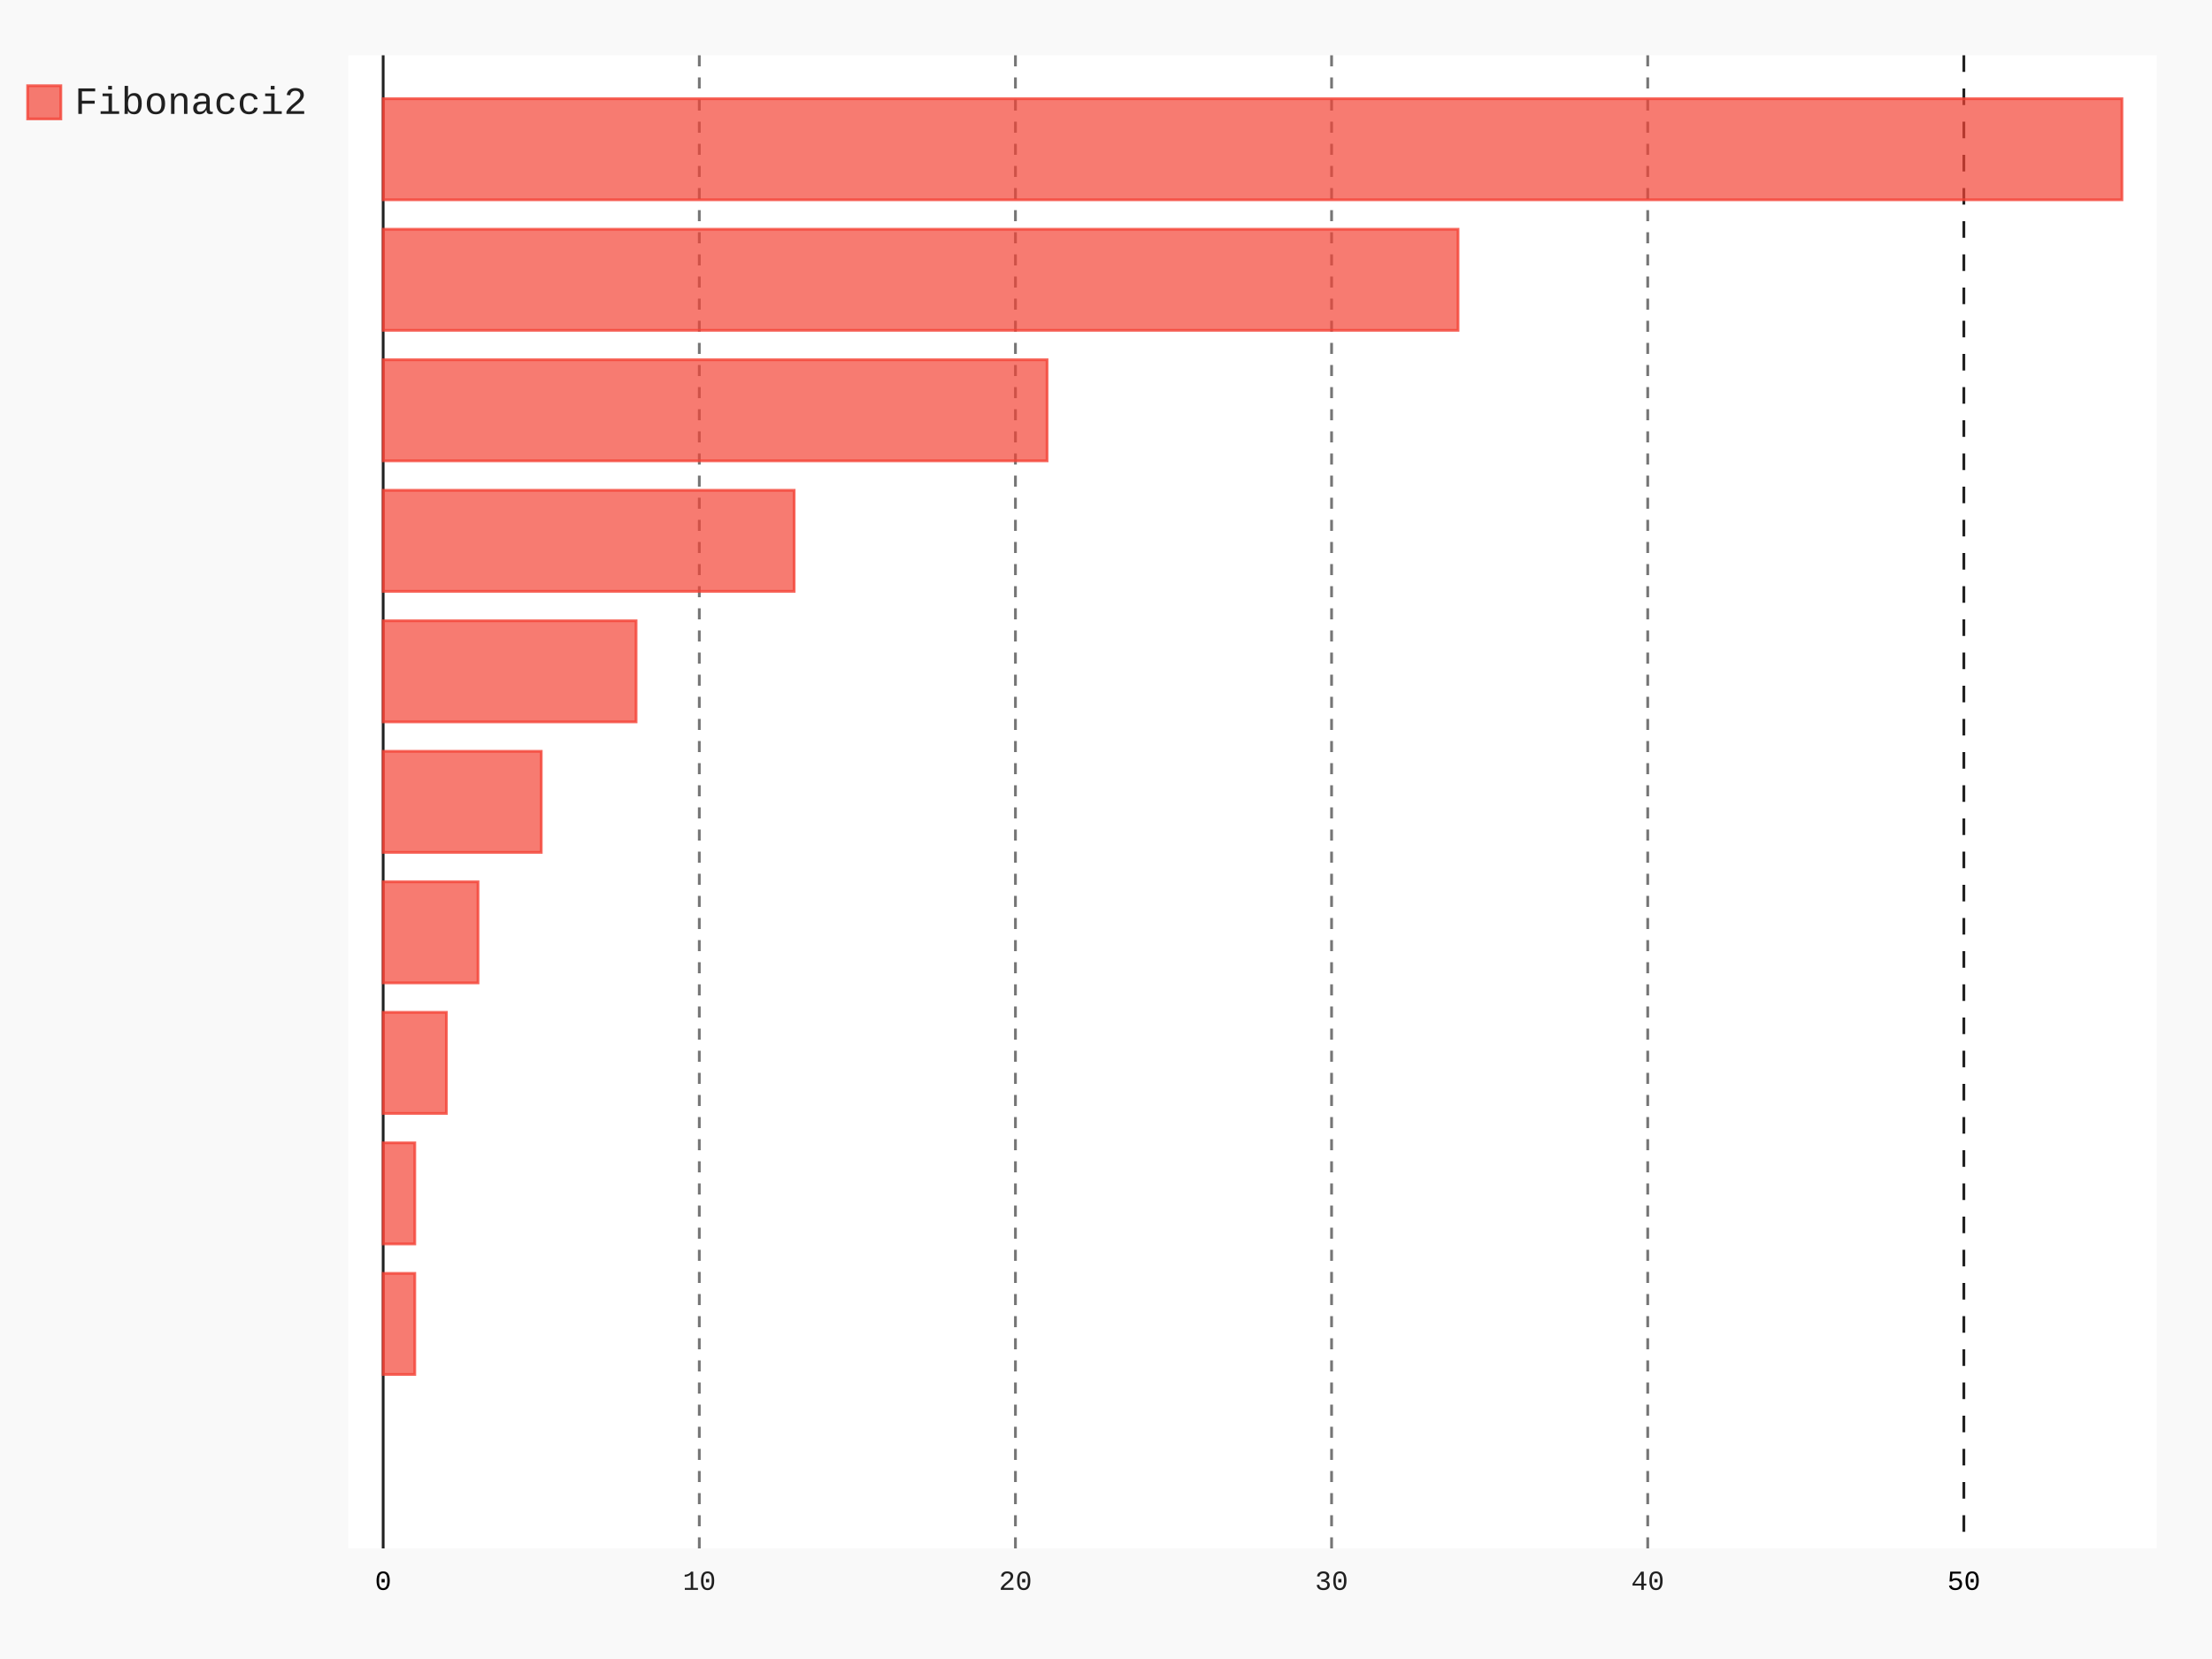
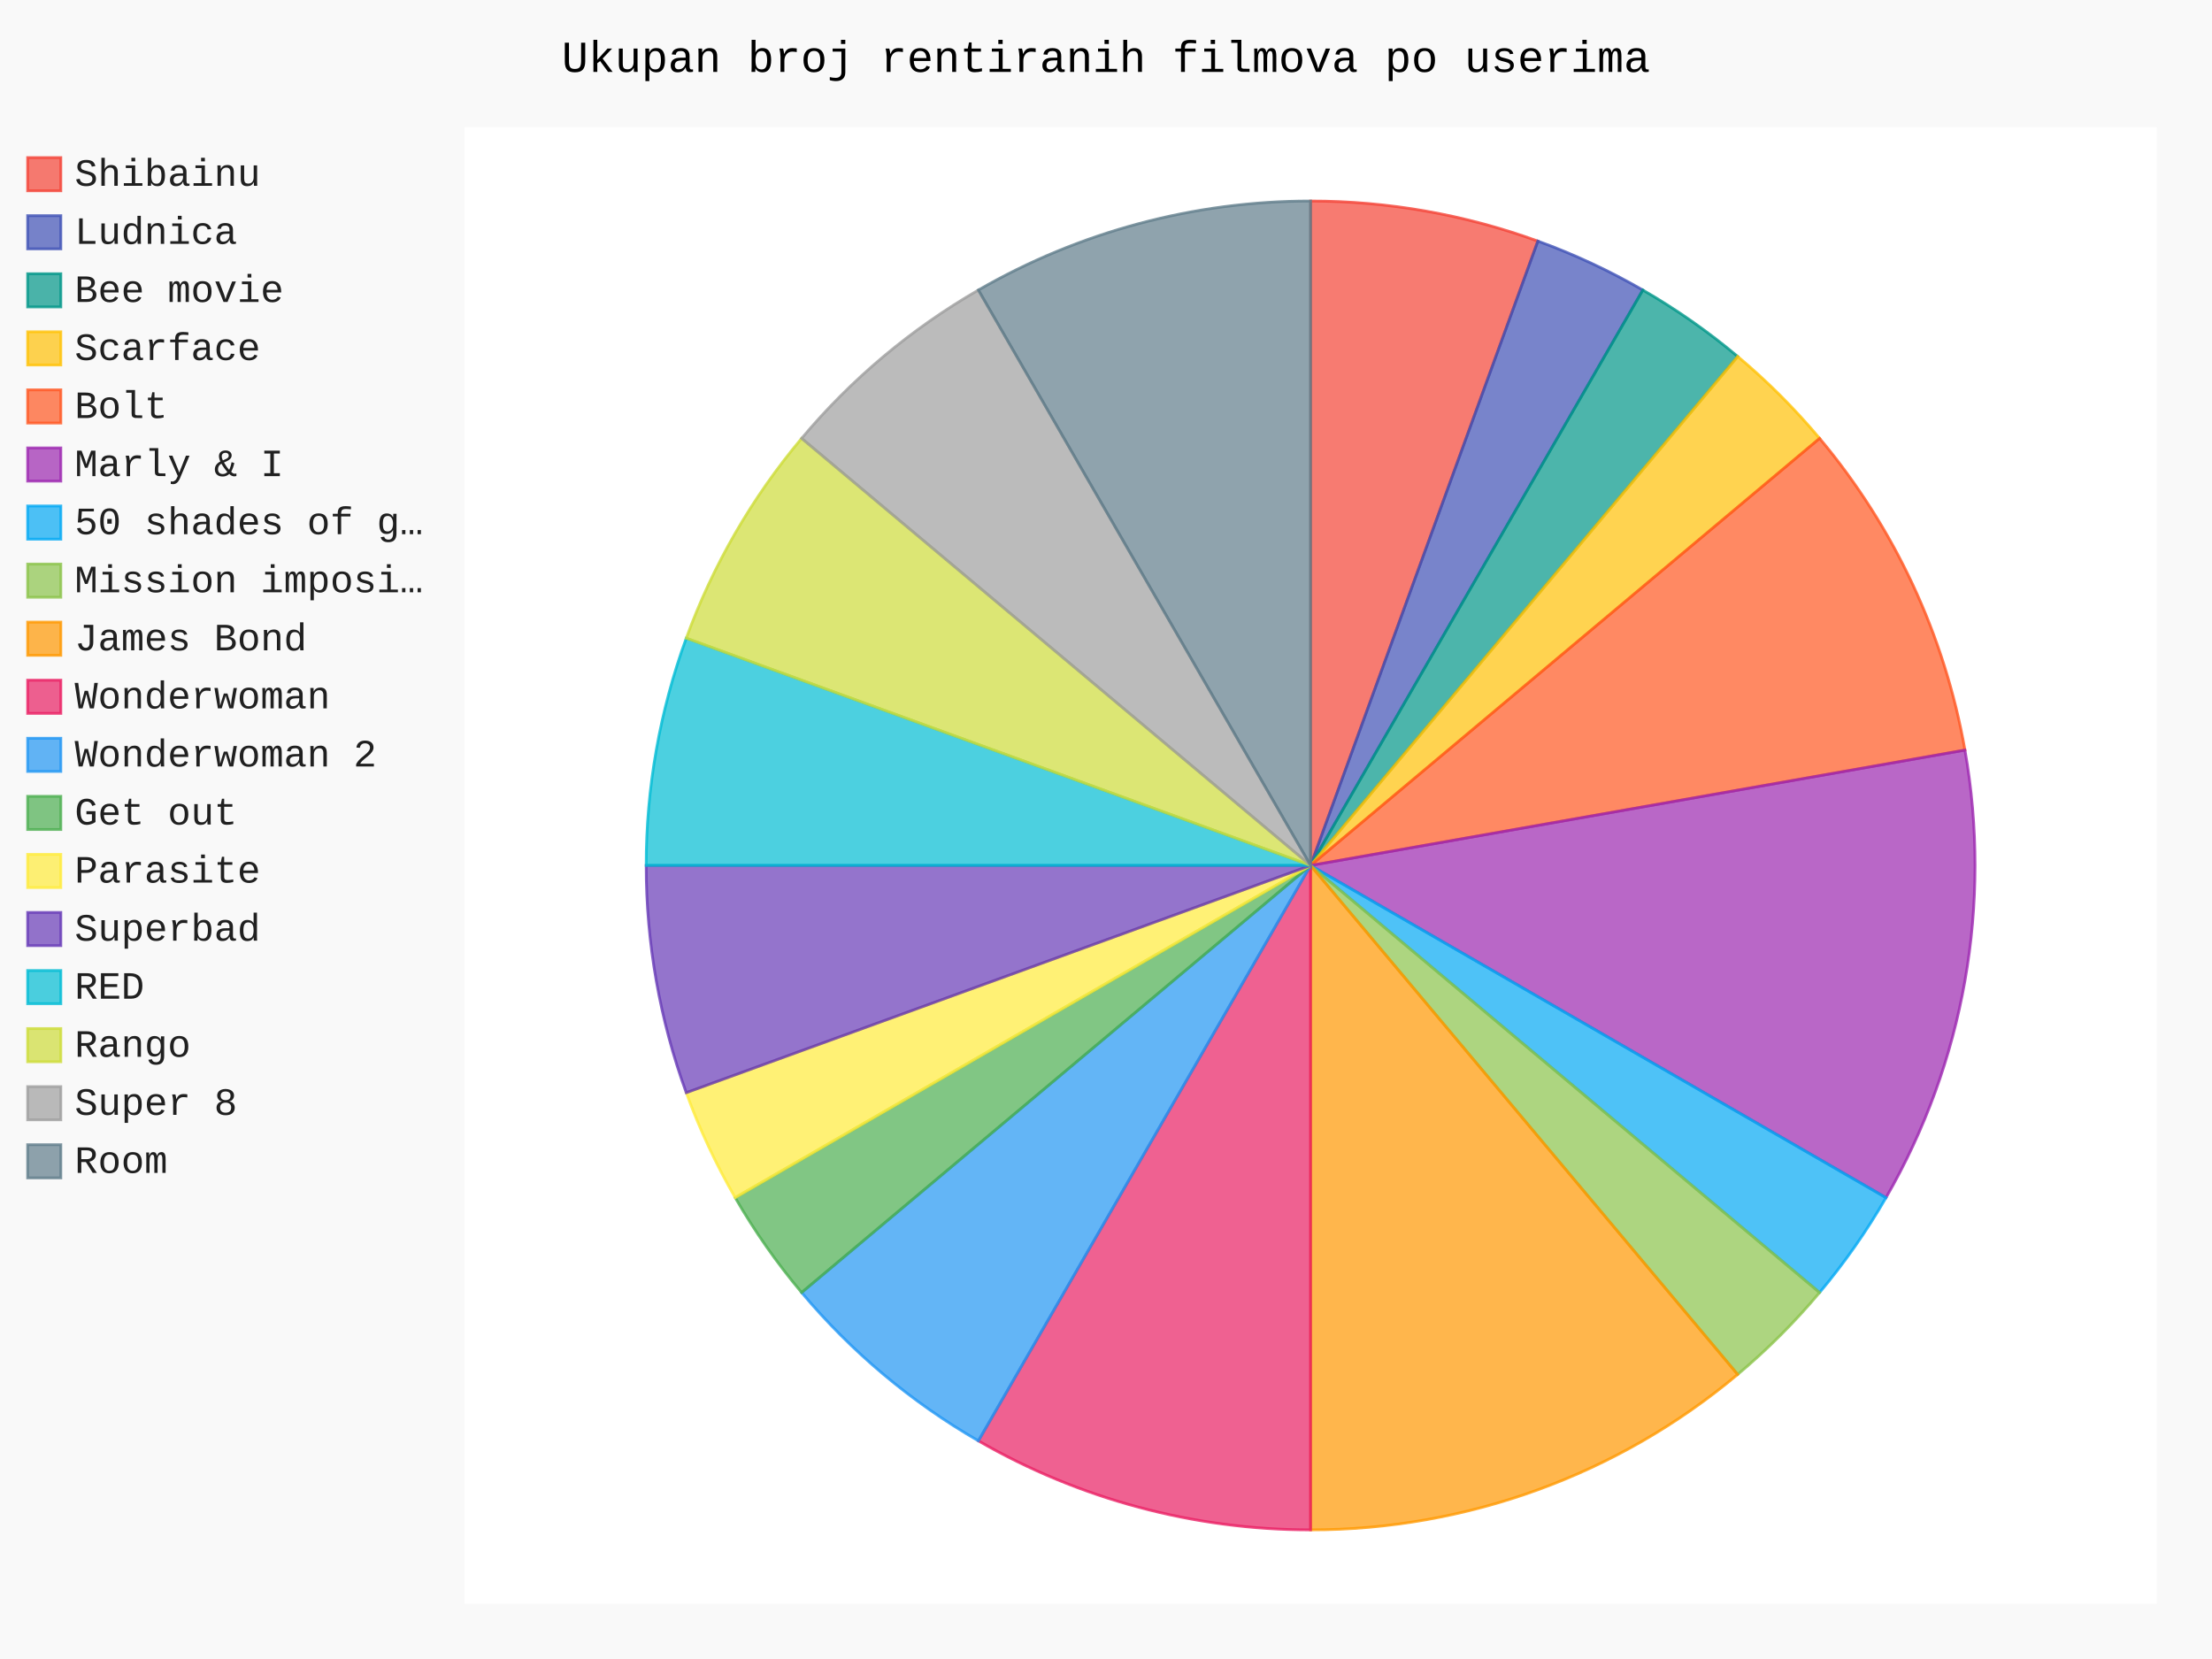
- <svg xmlns="http://www.w3.org/2000/svg" id="chart-4375d7ff-2219-4061-bca9-5dd1cda2c0f1" class="pygal-chart" viewBox="0 0 800 600">
+ <svg xmlns="http://www.w3.org/2000/svg" id="chart-7a1f951a-429a-4c10-9786-a5e0e9c4f6f9" class="pygal-chart" viewBox="0 0 800 600">
  <defs>
-     <style type="text/css">#chart-4375d7ff-2219-4061-bca9-5dd1cda2c0f1{-webkit-user-select:none;-webkit-font-smoothing:antialiased;font-family:Consolas,"Liberation Mono",Menlo,Courier,monospace}#chart-4375d7ff-2219-4061-bca9-5dd1cda2c0f1 .title{font-family:Consolas,"Liberation Mono",Menlo,Courier,monospace;font-size:16px}#chart-4375d7ff-2219-4061-bca9-5dd1cda2c0f1 .legends .legend text{font-family:Consolas,"Liberation Mono",Menlo,Courier,monospace;font-size:14px}#chart-4375d7ff-2219-4061-bca9-5dd1cda2c0f1 .axis text{font-family:Consolas,"Liberation Mono",Menlo,Courier,monospace;font-size:10px}#chart-4375d7ff-2219-4061-bca9-5dd1cda2c0f1 .axis text.major{font-family:Consolas,"Liberation Mono",Menlo,Courier,monospace;font-size:10px}#chart-4375d7ff-2219-4061-bca9-5dd1cda2c0f1 .text-overlay text.value{font-family:Consolas,"Liberation Mono",Menlo,Courier,monospace;font-size:16px}#chart-4375d7ff-2219-4061-bca9-5dd1cda2c0f1 .text-overlay text.label{font-family:Consolas,"Liberation Mono",Menlo,Courier,monospace;font-size:10px}#chart-4375d7ff-2219-4061-bca9-5dd1cda2c0f1 .tooltip{font-family:Consolas,"Liberation Mono",Menlo,Courier,monospace;font-size:14px}#chart-4375d7ff-2219-4061-bca9-5dd1cda2c0f1 text.no_data{font-family:Consolas,"Liberation Mono",Menlo,Courier,monospace;font-size:64px}
- #chart-4375d7ff-2219-4061-bca9-5dd1cda2c0f1{background-color:rgba(249,249,249,1)}#chart-4375d7ff-2219-4061-bca9-5dd1cda2c0f1 path,#chart-4375d7ff-2219-4061-bca9-5dd1cda2c0f1 line,#chart-4375d7ff-2219-4061-bca9-5dd1cda2c0f1 rect,#chart-4375d7ff-2219-4061-bca9-5dd1cda2c0f1 circle{-webkit-transition:150ms;-moz-transition:150ms;transition:150ms}#chart-4375d7ff-2219-4061-bca9-5dd1cda2c0f1 .graph &gt; .background{fill:rgba(249,249,249,1)}#chart-4375d7ff-2219-4061-bca9-5dd1cda2c0f1 .plot &gt; .background{fill:rgba(255,255,255,1)}#chart-4375d7ff-2219-4061-bca9-5dd1cda2c0f1 .graph{fill:rgba(0,0,0,.87)}#chart-4375d7ff-2219-4061-bca9-5dd1cda2c0f1 text.no_data{fill:rgba(0,0,0,1)}#chart-4375d7ff-2219-4061-bca9-5dd1cda2c0f1 .title{fill:rgba(0,0,0,1)}#chart-4375d7ff-2219-4061-bca9-5dd1cda2c0f1 .legends .legend text{fill:rgba(0,0,0,.87)}#chart-4375d7ff-2219-4061-bca9-5dd1cda2c0f1 .legends .legend:hover text{fill:rgba(0,0,0,1)}#chart-4375d7ff-2219-4061-bca9-5dd1cda2c0f1 .axis .line{stroke:rgba(0,0,0,1)}#chart-4375d7ff-2219-4061-bca9-5dd1cda2c0f1 .axis .guide.line{stroke:rgba(0,0,0,.54)}#chart-4375d7ff-2219-4061-bca9-5dd1cda2c0f1 .axis .major.line{stroke:rgba(0,0,0,.87)}#chart-4375d7ff-2219-4061-bca9-5dd1cda2c0f1 .axis text.major{fill:rgba(0,0,0,1)}#chart-4375d7ff-2219-4061-bca9-5dd1cda2c0f1 .axis.y .guides:hover .guide.line,#chart-4375d7ff-2219-4061-bca9-5dd1cda2c0f1 .line-graph .axis.x .guides:hover .guide.line,#chart-4375d7ff-2219-4061-bca9-5dd1cda2c0f1 .stackedline-graph .axis.x .guides:hover .guide.line,#chart-4375d7ff-2219-4061-bca9-5dd1cda2c0f1 .xy-graph .axis.x .guides:hover .guide.line{stroke:rgba(0,0,0,1)}#chart-4375d7ff-2219-4061-bca9-5dd1cda2c0f1 .axis .guides:hover text{fill:rgba(0,0,0,1)}#chart-4375d7ff-2219-4061-bca9-5dd1cda2c0f1 .reactive{fill-opacity:.7;stroke-opacity:.8}#chart-4375d7ff-2219-4061-bca9-5dd1cda2c0f1 .ci{stroke:rgba(0,0,0,.87)}#chart-4375d7ff-2219-4061-bca9-5dd1cda2c0f1 .reactive.active,#chart-4375d7ff-2219-4061-bca9-5dd1cda2c0f1 .active .reactive{fill-opacity:.8;stroke-opacity:.9;stroke-width:4}#chart-4375d7ff-2219-4061-bca9-5dd1cda2c0f1 .ci .reactive.active{stroke-width:1.5}#chart-4375d7ff-2219-4061-bca9-5dd1cda2c0f1 .series text{fill:rgba(0,0,0,1)}#chart-4375d7ff-2219-4061-bca9-5dd1cda2c0f1 .tooltip rect{fill:rgba(255,255,255,1);stroke:rgba(0,0,0,1);-webkit-transition:opacity 150ms;-moz-transition:opacity 150ms;transition:opacity 150ms}#chart-4375d7ff-2219-4061-bca9-5dd1cda2c0f1 .tooltip .label{fill:rgba(0,0,0,.87)}#chart-4375d7ff-2219-4061-bca9-5dd1cda2c0f1 .tooltip .label{fill:rgba(0,0,0,.87)}#chart-4375d7ff-2219-4061-bca9-5dd1cda2c0f1 .tooltip .legend{font-size:.8em;fill:rgba(0,0,0,.54)}#chart-4375d7ff-2219-4061-bca9-5dd1cda2c0f1 .tooltip .x_label{font-size:.6em;fill:rgba(0,0,0,1)}#chart-4375d7ff-2219-4061-bca9-5dd1cda2c0f1 .tooltip .xlink{font-size:.5em;text-decoration:underline}#chart-4375d7ff-2219-4061-bca9-5dd1cda2c0f1 .tooltip .value{font-size:1.5em}#chart-4375d7ff-2219-4061-bca9-5dd1cda2c0f1 .bound{font-size:.5em}#chart-4375d7ff-2219-4061-bca9-5dd1cda2c0f1 .max-value{font-size:.75em;fill:rgba(0,0,0,.54)}#chart-4375d7ff-2219-4061-bca9-5dd1cda2c0f1 .map-element{fill:rgba(255,255,255,1);stroke:rgba(0,0,0,.54) !important}#chart-4375d7ff-2219-4061-bca9-5dd1cda2c0f1 .map-element .reactive{fill-opacity:inherit;stroke-opacity:inherit}#chart-4375d7ff-2219-4061-bca9-5dd1cda2c0f1 .color-0,#chart-4375d7ff-2219-4061-bca9-5dd1cda2c0f1 .color-0 a:visited{stroke:#F44336;fill:#F44336}#chart-4375d7ff-2219-4061-bca9-5dd1cda2c0f1 .text-overlay .color-0 text{fill:black}
- #chart-4375d7ff-2219-4061-bca9-5dd1cda2c0f1 text.no_data{text-anchor:middle}#chart-4375d7ff-2219-4061-bca9-5dd1cda2c0f1 .guide.line{fill:none}#chart-4375d7ff-2219-4061-bca9-5dd1cda2c0f1 .centered{text-anchor:middle}#chart-4375d7ff-2219-4061-bca9-5dd1cda2c0f1 .title{text-anchor:middle}#chart-4375d7ff-2219-4061-bca9-5dd1cda2c0f1 .legends .legend text{fill-opacity:1}#chart-4375d7ff-2219-4061-bca9-5dd1cda2c0f1 .axis.x text{text-anchor:middle}#chart-4375d7ff-2219-4061-bca9-5dd1cda2c0f1 .axis.x:not(.web) text[transform]{text-anchor:start}#chart-4375d7ff-2219-4061-bca9-5dd1cda2c0f1 .axis.x:not(.web) text[transform].backwards{text-anchor:end}#chart-4375d7ff-2219-4061-bca9-5dd1cda2c0f1 .axis.y text{text-anchor:end}#chart-4375d7ff-2219-4061-bca9-5dd1cda2c0f1 .axis.y text[transform].backwards{text-anchor:start}#chart-4375d7ff-2219-4061-bca9-5dd1cda2c0f1 .axis.y2 text{text-anchor:start}#chart-4375d7ff-2219-4061-bca9-5dd1cda2c0f1 .axis.y2 text[transform].backwards{text-anchor:end}#chart-4375d7ff-2219-4061-bca9-5dd1cda2c0f1 .axis .guide.line{stroke-dasharray:4,4}#chart-4375d7ff-2219-4061-bca9-5dd1cda2c0f1 .axis .major.guide.line{stroke-dasharray:6,6}#chart-4375d7ff-2219-4061-bca9-5dd1cda2c0f1 .horizontal .axis.y .guide.line,#chart-4375d7ff-2219-4061-bca9-5dd1cda2c0f1 .horizontal .axis.y2 .guide.line,#chart-4375d7ff-2219-4061-bca9-5dd1cda2c0f1 .vertical .axis.x .guide.line{opacity:0}#chart-4375d7ff-2219-4061-bca9-5dd1cda2c0f1 .horizontal .axis.always_show .guide.line,#chart-4375d7ff-2219-4061-bca9-5dd1cda2c0f1 .vertical .axis.always_show .guide.line{opacity:1 !important}#chart-4375d7ff-2219-4061-bca9-5dd1cda2c0f1 .axis.y .guides:hover .guide.line,#chart-4375d7ff-2219-4061-bca9-5dd1cda2c0f1 .axis.y2 .guides:hover .guide.line,#chart-4375d7ff-2219-4061-bca9-5dd1cda2c0f1 .axis.x .guides:hover .guide.line{opacity:1}#chart-4375d7ff-2219-4061-bca9-5dd1cda2c0f1 .axis .guides:hover text{opacity:1}#chart-4375d7ff-2219-4061-bca9-5dd1cda2c0f1 .nofill{fill:none}#chart-4375d7ff-2219-4061-bca9-5dd1cda2c0f1 .subtle-fill{fill-opacity:.2}#chart-4375d7ff-2219-4061-bca9-5dd1cda2c0f1 .dot{stroke-width:1px;fill-opacity:1}#chart-4375d7ff-2219-4061-bca9-5dd1cda2c0f1 .dot.active{stroke-width:5px}#chart-4375d7ff-2219-4061-bca9-5dd1cda2c0f1 .dot.negative{fill:transparent}#chart-4375d7ff-2219-4061-bca9-5dd1cda2c0f1 text,#chart-4375d7ff-2219-4061-bca9-5dd1cda2c0f1 tspan{stroke:none !important}#chart-4375d7ff-2219-4061-bca9-5dd1cda2c0f1 .series text.active{opacity:1}#chart-4375d7ff-2219-4061-bca9-5dd1cda2c0f1 .tooltip rect{fill-opacity:.95;stroke-width:.5}#chart-4375d7ff-2219-4061-bca9-5dd1cda2c0f1 .tooltip text{fill-opacity:1}#chart-4375d7ff-2219-4061-bca9-5dd1cda2c0f1 .showable{visibility:hidden}#chart-4375d7ff-2219-4061-bca9-5dd1cda2c0f1 .showable.shown{visibility:visible}#chart-4375d7ff-2219-4061-bca9-5dd1cda2c0f1 .gauge-background{fill:rgba(229,229,229,1);stroke:none}#chart-4375d7ff-2219-4061-bca9-5dd1cda2c0f1 .bg-lines{stroke:rgba(249,249,249,1);stroke-width:2px}</style>
+     <style type="text/css">#chart-7a1f951a-429a-4c10-9786-a5e0e9c4f6f9{-webkit-user-select:none;-webkit-font-smoothing:antialiased;font-family:Consolas,"Liberation Mono",Menlo,Courier,monospace}#chart-7a1f951a-429a-4c10-9786-a5e0e9c4f6f9 .title{font-family:Consolas,"Liberation Mono",Menlo,Courier,monospace;font-size:16px}#chart-7a1f951a-429a-4c10-9786-a5e0e9c4f6f9 .legends .legend text{font-family:Consolas,"Liberation Mono",Menlo,Courier,monospace;font-size:14px}#chart-7a1f951a-429a-4c10-9786-a5e0e9c4f6f9 .axis text{font-family:Consolas,"Liberation Mono",Menlo,Courier,monospace;font-size:10px}#chart-7a1f951a-429a-4c10-9786-a5e0e9c4f6f9 .axis text.major{font-family:Consolas,"Liberation Mono",Menlo,Courier,monospace;font-size:10px}#chart-7a1f951a-429a-4c10-9786-a5e0e9c4f6f9 .text-overlay text.value{font-family:Consolas,"Liberation Mono",Menlo,Courier,monospace;font-size:16px}#chart-7a1f951a-429a-4c10-9786-a5e0e9c4f6f9 .text-overlay text.label{font-family:Consolas,"Liberation Mono",Menlo,Courier,monospace;font-size:10px}#chart-7a1f951a-429a-4c10-9786-a5e0e9c4f6f9 .tooltip{font-family:Consolas,"Liberation Mono",Menlo,Courier,monospace;font-size:14px}#chart-7a1f951a-429a-4c10-9786-a5e0e9c4f6f9 text.no_data{font-family:Consolas,"Liberation Mono",Menlo,Courier,monospace;font-size:64px}
+ #chart-7a1f951a-429a-4c10-9786-a5e0e9c4f6f9{background-color:rgba(249,249,249,1)}#chart-7a1f951a-429a-4c10-9786-a5e0e9c4f6f9 path,#chart-7a1f951a-429a-4c10-9786-a5e0e9c4f6f9 line,#chart-7a1f951a-429a-4c10-9786-a5e0e9c4f6f9 rect,#chart-7a1f951a-429a-4c10-9786-a5e0e9c4f6f9 circle{-webkit-transition:150ms;-moz-transition:150ms;transition:150ms}#chart-7a1f951a-429a-4c10-9786-a5e0e9c4f6f9 .graph &gt; .background{fill:rgba(249,249,249,1)}#chart-7a1f951a-429a-4c10-9786-a5e0e9c4f6f9 .plot &gt; .background{fill:rgba(255,255,255,1)}#chart-7a1f951a-429a-4c10-9786-a5e0e9c4f6f9 .graph{fill:rgba(0,0,0,.87)}#chart-7a1f951a-429a-4c10-9786-a5e0e9c4f6f9 text.no_data{fill:rgba(0,0,0,1)}#chart-7a1f951a-429a-4c10-9786-a5e0e9c4f6f9 .title{fill:rgba(0,0,0,1)}#chart-7a1f951a-429a-4c10-9786-a5e0e9c4f6f9 .legends .legend text{fill:rgba(0,0,0,.87)}#chart-7a1f951a-429a-4c10-9786-a5e0e9c4f6f9 .legends .legend:hover text{fill:rgba(0,0,0,1)}#chart-7a1f951a-429a-4c10-9786-a5e0e9c4f6f9 .axis .line{stroke:rgba(0,0,0,1)}#chart-7a1f951a-429a-4c10-9786-a5e0e9c4f6f9 .axis .guide.line{stroke:rgba(0,0,0,.54)}#chart-7a1f951a-429a-4c10-9786-a5e0e9c4f6f9 .axis .major.line{stroke:rgba(0,0,0,.87)}#chart-7a1f951a-429a-4c10-9786-a5e0e9c4f6f9 .axis text.major{fill:rgba(0,0,0,1)}#chart-7a1f951a-429a-4c10-9786-a5e0e9c4f6f9 .axis.y .guides:hover .guide.line,#chart-7a1f951a-429a-4c10-9786-a5e0e9c4f6f9 .line-graph .axis.x .guides:hover .guide.line,#chart-7a1f951a-429a-4c10-9786-a5e0e9c4f6f9 .stackedline-graph .axis.x .guides:hover .guide.line,#chart-7a1f951a-429a-4c10-9786-a5e0e9c4f6f9 .xy-graph .axis.x .guides:hover .guide.line{stroke:rgba(0,0,0,1)}#chart-7a1f951a-429a-4c10-9786-a5e0e9c4f6f9 .axis .guides:hover text{fill:rgba(0,0,0,1)}#chart-7a1f951a-429a-4c10-9786-a5e0e9c4f6f9 .reactive{fill-opacity:.7;stroke-opacity:.8}#chart-7a1f951a-429a-4c10-9786-a5e0e9c4f6f9 .ci{stroke:rgba(0,0,0,.87)}#chart-7a1f951a-429a-4c10-9786-a5e0e9c4f6f9 .reactive.active,#chart-7a1f951a-429a-4c10-9786-a5e0e9c4f6f9 .active .reactive{fill-opacity:.8;stroke-opacity:.9;stroke-width:4}#chart-7a1f951a-429a-4c10-9786-a5e0e9c4f6f9 .ci .reactive.active{stroke-width:1.5}#chart-7a1f951a-429a-4c10-9786-a5e0e9c4f6f9 .series text{fill:rgba(0,0,0,1)}#chart-7a1f951a-429a-4c10-9786-a5e0e9c4f6f9 .tooltip rect{fill:rgba(255,255,255,1);stroke:rgba(0,0,0,1);-webkit-transition:opacity 150ms;-moz-transition:opacity 150ms;transition:opacity 150ms}#chart-7a1f951a-429a-4c10-9786-a5e0e9c4f6f9 .tooltip .label{fill:rgba(0,0,0,.87)}#chart-7a1f951a-429a-4c10-9786-a5e0e9c4f6f9 .tooltip .label{fill:rgba(0,0,0,.87)}#chart-7a1f951a-429a-4c10-9786-a5e0e9c4f6f9 .tooltip .legend{font-size:.8em;fill:rgba(0,0,0,.54)}#chart-7a1f951a-429a-4c10-9786-a5e0e9c4f6f9 .tooltip .x_label{font-size:.6em;fill:rgba(0,0,0,1)}#chart-7a1f951a-429a-4c10-9786-a5e0e9c4f6f9 .tooltip .xlink{font-size:.5em;text-decoration:underline}#chart-7a1f951a-429a-4c10-9786-a5e0e9c4f6f9 .tooltip .value{font-size:1.5em}#chart-7a1f951a-429a-4c10-9786-a5e0e9c4f6f9 .bound{font-size:.5em}#chart-7a1f951a-429a-4c10-9786-a5e0e9c4f6f9 .max-value{font-size:.75em;fill:rgba(0,0,0,.54)}#chart-7a1f951a-429a-4c10-9786-a5e0e9c4f6f9 .map-element{fill:rgba(255,255,255,1);stroke:rgba(0,0,0,.54) !important}#chart-7a1f951a-429a-4c10-9786-a5e0e9c4f6f9 .map-element .reactive{fill-opacity:inherit;stroke-opacity:inherit}#chart-7a1f951a-429a-4c10-9786-a5e0e9c4f6f9 .color-0,#chart-7a1f951a-429a-4c10-9786-a5e0e9c4f6f9 .color-0 a:visited{stroke:#F44336;fill:#F44336}#chart-7a1f951a-429a-4c10-9786-a5e0e9c4f6f9 .color-1,#chart-7a1f951a-429a-4c10-9786-a5e0e9c4f6f9 .color-1 a:visited{stroke:#3F51B5;fill:#3F51B5}#chart-7a1f951a-429a-4c10-9786-a5e0e9c4f6f9 .color-2,#chart-7a1f951a-429a-4c10-9786-a5e0e9c4f6f9 .color-2 a:visited{stroke:#009688;fill:#009688}#chart-7a1f951a-429a-4c10-9786-a5e0e9c4f6f9 .color-3,#chart-7a1f951a-429a-4c10-9786-a5e0e9c4f6f9 .color-3 a:visited{stroke:#FFC107;fill:#FFC107}#chart-7a1f951a-429a-4c10-9786-a5e0e9c4f6f9 .color-4,#chart-7a1f951a-429a-4c10-9786-a5e0e9c4f6f9 .color-4 a:visited{stroke:#FF5722;fill:#FF5722}#chart-7a1f951a-429a-4c10-9786-a5e0e9c4f6f9 .color-5,#chart-7a1f951a-429a-4c10-9786-a5e0e9c4f6f9 .color-5 a:visited{stroke:#9C27B0;fill:#9C27B0}#chart-7a1f951a-429a-4c10-9786-a5e0e9c4f6f9 .color-6,#chart-7a1f951a-429a-4c10-9786-a5e0e9c4f6f9 .color-6 a:visited{stroke:#03A9F4;fill:#03A9F4}#chart-7a1f951a-429a-4c10-9786-a5e0e9c4f6f9 .color-7,#chart-7a1f951a-429a-4c10-9786-a5e0e9c4f6f9 .color-7 a:visited{stroke:#8BC34A;fill:#8BC34A}#chart-7a1f951a-429a-4c10-9786-a5e0e9c4f6f9 .color-8,#chart-7a1f951a-429a-4c10-9786-a5e0e9c4f6f9 .color-8 a:visited{stroke:#FF9800;fill:#FF9800}#chart-7a1f951a-429a-4c10-9786-a5e0e9c4f6f9 .color-9,#chart-7a1f951a-429a-4c10-9786-a5e0e9c4f6f9 .color-9 a:visited{stroke:#E91E63;fill:#E91E63}#chart-7a1f951a-429a-4c10-9786-a5e0e9c4f6f9 .color-10,#chart-7a1f951a-429a-4c10-9786-a5e0e9c4f6f9 .color-10 a:visited{stroke:#2196F3;fill:#2196F3}#chart-7a1f951a-429a-4c10-9786-a5e0e9c4f6f9 .color-11,#chart-7a1f951a-429a-4c10-9786-a5e0e9c4f6f9 .color-11 a:visited{stroke:#4CAF50;fill:#4CAF50}#chart-7a1f951a-429a-4c10-9786-a5e0e9c4f6f9 .color-12,#chart-7a1f951a-429a-4c10-9786-a5e0e9c4f6f9 .color-12 a:visited{stroke:#FFEB3B;fill:#FFEB3B}#chart-7a1f951a-429a-4c10-9786-a5e0e9c4f6f9 .color-13,#chart-7a1f951a-429a-4c10-9786-a5e0e9c4f6f9 .color-13 a:visited{stroke:#673AB7;fill:#673AB7}#chart-7a1f951a-429a-4c10-9786-a5e0e9c4f6f9 .color-14,#chart-7a1f951a-429a-4c10-9786-a5e0e9c4f6f9 .color-14 a:visited{stroke:#00BCD4;fill:#00BCD4}#chart-7a1f951a-429a-4c10-9786-a5e0e9c4f6f9 .color-15,#chart-7a1f951a-429a-4c10-9786-a5e0e9c4f6f9 .color-15 a:visited{stroke:#CDDC39;fill:#CDDC39}#chart-7a1f951a-429a-4c10-9786-a5e0e9c4f6f9 .color-16,#chart-7a1f951a-429a-4c10-9786-a5e0e9c4f6f9 .color-16 a:visited{stroke:#9E9E9E;fill:#9E9E9E}#chart-7a1f951a-429a-4c10-9786-a5e0e9c4f6f9 .color-17,#chart-7a1f951a-429a-4c10-9786-a5e0e9c4f6f9 .color-17 a:visited{stroke:#607D8B;fill:#607D8B}#chart-7a1f951a-429a-4c10-9786-a5e0e9c4f6f9 .text-overlay .color-0 text{fill:black}#chart-7a1f951a-429a-4c10-9786-a5e0e9c4f6f9 .text-overlay .color-1 text{fill:black}#chart-7a1f951a-429a-4c10-9786-a5e0e9c4f6f9 .text-overlay .color-2 text{fill:black}#chart-7a1f951a-429a-4c10-9786-a5e0e9c4f6f9 .text-overlay .color-3 text{fill:black}#chart-7a1f951a-429a-4c10-9786-a5e0e9c4f6f9 .text-overlay .color-4 text{fill:black}#chart-7a1f951a-429a-4c10-9786-a5e0e9c4f6f9 .text-overlay .color-5 text{fill:black}#chart-7a1f951a-429a-4c10-9786-a5e0e9c4f6f9 .text-overlay .color-6 text{fill:black}#chart-7a1f951a-429a-4c10-9786-a5e0e9c4f6f9 .text-overlay .color-7 text{fill:black}#chart-7a1f951a-429a-4c10-9786-a5e0e9c4f6f9 .text-overlay .color-8 text{fill:black}#chart-7a1f951a-429a-4c10-9786-a5e0e9c4f6f9 .text-overlay .color-9 text{fill:black}#chart-7a1f951a-429a-4c10-9786-a5e0e9c4f6f9 .text-overlay .color-10 text{fill:black}#chart-7a1f951a-429a-4c10-9786-a5e0e9c4f6f9 .text-overlay .color-11 text{fill:black}#chart-7a1f951a-429a-4c10-9786-a5e0e9c4f6f9 .text-overlay .color-12 text{fill:black}#chart-7a1f951a-429a-4c10-9786-a5e0e9c4f6f9 .text-overlay .color-13 text{fill:black}#chart-7a1f951a-429a-4c10-9786-a5e0e9c4f6f9 .text-overlay .color-14 text{fill:black}#chart-7a1f951a-429a-4c10-9786-a5e0e9c4f6f9 .text-overlay .color-15 text{fill:black}#chart-7a1f951a-429a-4c10-9786-a5e0e9c4f6f9 .text-overlay .color-16 text{fill:black}#chart-7a1f951a-429a-4c10-9786-a5e0e9c4f6f9 .text-overlay .color-17 text{fill:black}
+ #chart-7a1f951a-429a-4c10-9786-a5e0e9c4f6f9 text.no_data{text-anchor:middle}#chart-7a1f951a-429a-4c10-9786-a5e0e9c4f6f9 .guide.line{fill:none}#chart-7a1f951a-429a-4c10-9786-a5e0e9c4f6f9 .centered{text-anchor:middle}#chart-7a1f951a-429a-4c10-9786-a5e0e9c4f6f9 .title{text-anchor:middle}#chart-7a1f951a-429a-4c10-9786-a5e0e9c4f6f9 .legends .legend text{fill-opacity:1}#chart-7a1f951a-429a-4c10-9786-a5e0e9c4f6f9 .axis.x text{text-anchor:middle}#chart-7a1f951a-429a-4c10-9786-a5e0e9c4f6f9 .axis.x:not(.web) text[transform]{text-anchor:start}#chart-7a1f951a-429a-4c10-9786-a5e0e9c4f6f9 .axis.x:not(.web) text[transform].backwards{text-anchor:end}#chart-7a1f951a-429a-4c10-9786-a5e0e9c4f6f9 .axis.y text{text-anchor:end}#chart-7a1f951a-429a-4c10-9786-a5e0e9c4f6f9 .axis.y text[transform].backwards{text-anchor:start}#chart-7a1f951a-429a-4c10-9786-a5e0e9c4f6f9 .axis.y2 text{text-anchor:start}#chart-7a1f951a-429a-4c10-9786-a5e0e9c4f6f9 .axis.y2 text[transform].backwards{text-anchor:end}#chart-7a1f951a-429a-4c10-9786-a5e0e9c4f6f9 .axis .guide.line{stroke-dasharray:4,4}#chart-7a1f951a-429a-4c10-9786-a5e0e9c4f6f9 .axis .major.guide.line{stroke-dasharray:6,6}#chart-7a1f951a-429a-4c10-9786-a5e0e9c4f6f9 .horizontal .axis.y .guide.line,#chart-7a1f951a-429a-4c10-9786-a5e0e9c4f6f9 .horizontal .axis.y2 .guide.line,#chart-7a1f951a-429a-4c10-9786-a5e0e9c4f6f9 .vertical .axis.x .guide.line{opacity:0}#chart-7a1f951a-429a-4c10-9786-a5e0e9c4f6f9 .horizontal .axis.always_show .guide.line,#chart-7a1f951a-429a-4c10-9786-a5e0e9c4f6f9 .vertical .axis.always_show .guide.line{opacity:1 !important}#chart-7a1f951a-429a-4c10-9786-a5e0e9c4f6f9 .axis.y .guides:hover .guide.line,#chart-7a1f951a-429a-4c10-9786-a5e0e9c4f6f9 .axis.y2 .guides:hover .guide.line,#chart-7a1f951a-429a-4c10-9786-a5e0e9c4f6f9 .axis.x .guides:hover .guide.line{opacity:1}#chart-7a1f951a-429a-4c10-9786-a5e0e9c4f6f9 .axis .guides:hover text{opacity:1}#chart-7a1f951a-429a-4c10-9786-a5e0e9c4f6f9 .nofill{fill:none}#chart-7a1f951a-429a-4c10-9786-a5e0e9c4f6f9 .subtle-fill{fill-opacity:.2}#chart-7a1f951a-429a-4c10-9786-a5e0e9c4f6f9 .dot{stroke-width:1px;fill-opacity:1}#chart-7a1f951a-429a-4c10-9786-a5e0e9c4f6f9 .dot.active{stroke-width:5px}#chart-7a1f951a-429a-4c10-9786-a5e0e9c4f6f9 .dot.negative{fill:transparent}#chart-7a1f951a-429a-4c10-9786-a5e0e9c4f6f9 text,#chart-7a1f951a-429a-4c10-9786-a5e0e9c4f6f9 tspan{stroke:none !important}#chart-7a1f951a-429a-4c10-9786-a5e0e9c4f6f9 .series text.active{opacity:1}#chart-7a1f951a-429a-4c10-9786-a5e0e9c4f6f9 .tooltip rect{fill-opacity:.95;stroke-width:.5}#chart-7a1f951a-429a-4c10-9786-a5e0e9c4f6f9 .tooltip text{fill-opacity:1}#chart-7a1f951a-429a-4c10-9786-a5e0e9c4f6f9 .showable{visibility:hidden}#chart-7a1f951a-429a-4c10-9786-a5e0e9c4f6f9 .showable.shown{visibility:visible}#chart-7a1f951a-429a-4c10-9786-a5e0e9c4f6f9 .gauge-background{fill:rgba(229,229,229,1);stroke:none}#chart-7a1f951a-429a-4c10-9786-a5e0e9c4f6f9 .bg-lines{stroke:rgba(249,249,249,1);stroke-width:2px}</style>
  </defs>
-   <g class="graph horizontalbar-graph horizontal">
+   <g class="graph pie-graph vertical">
    <rect x="0" y="0" width="800" height="600" class="background" />
-     <g transform="translate(126, 20)" class="plot">
-       <rect x="0" y="0" width="654.0" height="540" class="background" />
-       <g class="axis x always_show">
-         <g class="guides">
-           <path d="M12.577 0 v540" class="axis major line" />
-           <text x="12.577" y="555.0" class="major">0</text>
-         </g>
-         <g class="guides">
-           <path d="M126.913 0 v540" class="guide line" />
-           <text x="126.913" y="555.0" class="">10</text>
-         </g>
-         <g class="guides">
-           <path d="M241.248 0 v540" class="guide line" />
-           <text x="241.248" y="555.0" class="">20</text>
-         </g>
-         <g class="guides">
-           <path d="M355.584 0 v540" class="guide line" />
-           <text x="355.584" y="555.0" class="">30</text>
-         </g>
-         <g class="guides">
-           <path d="M469.92 0 v540" class="guide line" />
-           <text x="469.92" y="555.0" class="">40</text>
-         </g>
-         <g class="guides">
-           <path d="M584.255 0 v540" class="major guide line" />
-           <text x="584.255" y="555.0" class="major">50</text>
-         </g>
-       </g>
+     <g transform="translate(168, 46)" class="plot">
+       <rect x="0" y="0" width="612.0" height="534" class="background" />
      <g class="series serie-0 color-0">
-         <g class="bars">
-           <g class="bar">
-             <rect x="12.577" y="487.737" rx="0" ry="0" height="36.554" class="rect reactive tooltip-trigger" />
-           </g>
-           <g class="bar">
-             <rect x="12.577" y="440.534" rx="0" ry="0" width="11.434" height="36.554" class="rect reactive tooltip-trigger" />
-           </g>
-           <g class="bar">
-             <rect x="12.577" y="393.331" rx="0" ry="0" width="11.434" height="36.554" class="rect reactive tooltip-trigger" />
-           </g>
-           <g class="bar">
-             <rect x="12.577" y="346.129" rx="0" ry="0" width="22.867" height="36.554" class="rect reactive tooltip-trigger" />
-           </g>
-           <g class="bar">
-             <rect x="12.577" y="298.926" rx="0" ry="0" width="34.301" height="36.554" class="rect reactive tooltip-trigger" />
-           </g>
-           <g class="bar">
-             <rect x="12.577" y="251.723" rx="0" ry="0" width="57.168" height="36.554" class="rect reactive tooltip-trigger" />
-           </g>
-           <g class="bar">
-             <rect x="12.577" y="204.52" rx="0" ry="0" width="91.469" height="36.554" class="rect reactive tooltip-trigger" />
-           </g>
-           <g class="bar">
-             <rect x="12.577" y="157.317" rx="0" ry="0" width="148.636" height="36.554" class="rect reactive tooltip-trigger" />
-           </g>
-           <g class="bar">
-             <rect x="12.577" y="110.115" rx="0" ry="0" width="240.105" height="36.554" class="rect reactive tooltip-trigger" />
-           </g>
-           <g class="bar">
-             <rect x="12.577" y="62.912" rx="0" ry="0" width="388.741" height="36.554" class="rect reactive tooltip-trigger" />
-           </g>
-           <g class="bar">
-             <rect x="12.577" y="15.709" rx="0" ry="0" width="628.846" height="36.554" class="rect reactive tooltip-trigger" />
-           </g>
-         </g>
-       </g>
-     </g>
-     <g class="titles" />
-     <g transform="translate(126, 20)" class="plot overlay">
+         <g class="slices">
+           <g class="slice">
+             <path d="M306 26.7 A240.3 240.3 0 0 1 388.187 41.192 L306 267 A0 0 0 0 0 306 267 z" class="slice reactive tooltip-trigger" />
+           </g>
+         </g>
+       </g>
+       <g class="series serie-1 color-1">
+         <g class="slices">
+           <g class="slice">
+             <path d="M388.187 41.192 A240.3 240.3 0 0 1 426.15 58.894 L306 267 A0 0 0 0 0 306 267 z" class="slice reactive tooltip-trigger" />
+           </g>
+         </g>
+       </g>
+       <g class="series serie-2 color-2">
+         <g class="slices">
+           <g class="slice">
+             <path d="M426.15 58.894 A240.3 240.3 0 0 1 460.462 82.92 L306 267 A0 0 0 0 0 306 267 z" class="slice reactive tooltip-trigger" />
+           </g>
+         </g>
+       </g>
+       <g class="series serie-3 color-3">
+         <g class="slices">
+           <g class="slice">
+             <path d="M460.462 82.92 A240.3 240.3 0 0 1 490.08 112.538 L306 267 A0 0 0 0 0 306 267 z" class="slice reactive tooltip-trigger" />
+           </g>
+         </g>
+       </g>
+       <g class="series serie-4 color-4">
+         <g class="slices">
+           <g class="slice">
+             <path d="M490.08 112.538 A240.3 240.3 0 0 1 542.649 225.272 L306 267 A0 0 0 0 0 306 267 z" class="slice reactive tooltip-trigger" />
+           </g>
+         </g>
+       </g>
+       <g class="series serie-5 color-5">
+         <g class="slices">
+           <g class="slice">
+             <path d="M542.649 225.272 A240.3 240.3 0 0 1 514.106 387.15 L306 267 A0 0 0 0 0 306 267 z" class="slice reactive tooltip-trigger" />
+           </g>
+         </g>
+       </g>
+       <g class="series serie-6 color-6">
+         <g class="slices">
+           <g class="slice">
+             <path d="M514.106 387.15 A240.3 240.3 0 0 1 490.08 421.462 L306 267 A0 0 0 0 0 306 267 z" class="slice reactive tooltip-trigger" />
+           </g>
+         </g>
+       </g>
+       <g class="series serie-7 color-7">
+         <g class="slices">
+           <g class="slice">
+             <path d="M490.08 421.462 A240.3 240.3 0 0 1 460.462 451.08 L306 267 A0 0 0 0 0 306 267 z" class="slice reactive tooltip-trigger" />
+           </g>
+         </g>
+       </g>
+       <g class="series serie-8 color-8">
+         <g class="slices">
+           <g class="slice">
+             <path d="M460.462 451.08 A240.3 240.3 0 0 1 306 507.3 L306 267 A0 0 0 0 0 306 267 z" class="slice reactive tooltip-trigger" />
+           </g>
+         </g>
+       </g>
+       <g class="series serie-9 color-9">
+         <g class="slices">
+           <g class="slice">
+             <path d="M306 507.3 A240.3 240.3 0 0 1 185.85 475.106 L306 267 A0 0 0 0 0 306 267 z" class="slice reactive tooltip-trigger" />
+           </g>
+         </g>
+       </g>
+       <g class="series serie-10 color-10">
+         <g class="slices">
+           <g class="slice">
+             <path d="M185.85 475.106 A240.3 240.3 0 0 1 121.92 421.462 L306 267 A0 0 0 0 0 306 267 z" class="slice reactive tooltip-trigger" />
+           </g>
+         </g>
+       </g>
+       <g class="series serie-11 color-11">
+         <g class="slices">
+           <g class="slice">
+             <path d="M121.92 421.462 A240.3 240.3 0 0 1 97.894 387.15 L306 267 A0 0 0 0 0 306 267 z" class="slice reactive tooltip-trigger" />
+           </g>
+         </g>
+       </g>
+       <g class="series serie-12 color-12">
+         <g class="slices">
+           <g class="slice">
+             <path d="M97.894 387.15 A240.3 240.3 0 0 1 80.192 349.187 L306 267 A0 0 0 0 0 306 267 z" class="slice reactive tooltip-trigger" />
+           </g>
+         </g>
+       </g>
+       <g class="series serie-13 color-13">
+         <g class="slices">
+           <g class="slice">
+             <path d="M80.192 349.187 A240.3 240.3 0 0 1 65.7 267 L306 267 A0 0 0 0 0 306 267 z" class="slice reactive tooltip-trigger" />
+           </g>
+         </g>
+       </g>
+       <g class="series serie-14 color-14">
+         <g class="slices">
+           <g class="slice">
+             <path d="M65.7 267 A240.3 240.3 0 0 1 80.192 184.813 L306 267 A0 0 0 0 0 306 267 z" class="slice reactive tooltip-trigger" />
+           </g>
+         </g>
+       </g>
+       <g class="series serie-15 color-15">
+         <g class="slices">
+           <g class="slice">
+             <path d="M80.192 184.813 A240.3 240.3 0 0 1 121.92 112.538 L306 267 A0 0 0 0 0 306 267 z" class="slice reactive tooltip-trigger" />
+           </g>
+         </g>
+       </g>
+       <g class="series serie-16 color-16">
+         <g class="slices">
+           <g class="slice">
+             <path d="M121.92 112.538 A240.3 240.3 0 0 1 185.85 58.894 L306 267 A0 0 0 0 0 306 267 z" class="slice reactive tooltip-trigger" />
+           </g>
+         </g>
+       </g>
+       <g class="series serie-17 color-17">
+         <g class="slices">
+           <g class="slice">
+             <path d="M185.85 58.894 A240.3 240.3 0 0 1 306 26.7 L306 267 A0 0 0 0 0 306 267 z" class="slice reactive tooltip-trigger" />
+           </g>
+         </g>
+       </g>
+     </g>
+     <g class="titles">
+       <text x="400.0" y="26" class="title plot_title">Ukupan broj rentiranih filmova po userima</text>
+     </g>
+     <g transform="translate(168, 46)" class="plot overlay">
      <g class="series serie-0 color-0" />
-     </g>
-     <g transform="translate(126, 20)" class="plot text-overlay">
+       <g class="series serie-1 color-1" />
+       <g class="series serie-2 color-2" />
+       <g class="series serie-3 color-3" />
+       <g class="series serie-4 color-4" />
+       <g class="series serie-5 color-5" />
+       <g class="series serie-6 color-6" />
+       <g class="series serie-7 color-7" />
+       <g class="series serie-8 color-8" />
+       <g class="series serie-9 color-9" />
+       <g class="series serie-10 color-10" />
+       <g class="series serie-11 color-11" />
+       <g class="series serie-12 color-12" />
+       <g class="series serie-13 color-13" />
+       <g class="series serie-14 color-14" />
+       <g class="series serie-15 color-15" />
+       <g class="series serie-16 color-16" />
+       <g class="series serie-17 color-17" />
+     </g>
+     <g transform="translate(168, 46)" class="plot text-overlay">
      <g class="series serie-0 color-0" />
-     </g>
-     <g transform="translate(126, 20)" class="plot tooltip-overlay">
+       <g class="series serie-1 color-1" />
+       <g class="series serie-2 color-2" />
+       <g class="series serie-3 color-3" />
+       <g class="series serie-4 color-4" />
+       <g class="series serie-5 color-5" />
+       <g class="series serie-6 color-6" />
+       <g class="series serie-7 color-7" />
+       <g class="series serie-8 color-8" />
+       <g class="series serie-9 color-9" />
+       <g class="series serie-10 color-10" />
+       <g class="series serie-11 color-11" />
+       <g class="series serie-12 color-12" />
+       <g class="series serie-13 color-13" />
+       <g class="series serie-14 color-14" />
+       <g class="series serie-15 color-15" />
+       <g class="series serie-16 color-16" />
+       <g class="series serie-17 color-17" />
+     </g>
+     <g transform="translate(168, 46)" class="plot tooltip-overlay">
      <g transform="translate(0 0)" style="opacity: 0" class="tooltip">
        <rect rx="0" ry="0" width="0" height="0" class="tooltip-box" />
        <g class="text" />
      </g>
    </g>
-     <g transform="translate(10, 30)" class="legends">
+     <g transform="translate(10, 56)" class="legends">
      <g id="activate-serie-0" class="legend reactive activate-serie">
        <rect x="0.0" y="1.0" width="12" height="12" class="color-0 reactive" />
-         <text x="17.0" y="11.2">Fibonacci2</text>
-       </g>
-     </g>
-     <g transform="translate(790, 30)" class="legends" />
+         <text x="17.0" y="11.2">Shibainu</text>
+       </g>
+       <g id="activate-serie-1" class="legend reactive activate-serie">
+         <rect x="0.0" y="22.0" width="12" height="12" class="color-1 reactive" />
+         <text x="17.0" y="32.2">Ludnica</text>
+       </g>
+       <g id="activate-serie-2" class="legend reactive activate-serie">
+         <rect x="0.0" y="43.0" width="12" height="12" class="color-2 reactive" />
+         <text x="17.0" y="53.2">Bee movie</text>
+       </g>
+       <g id="activate-serie-3" class="legend reactive activate-serie">
+         <rect x="0.0" y="64.0" width="12" height="12" class="color-3 reactive" />
+         <text x="17.0" y="74.2">Scarface</text>
+       </g>
+       <g id="activate-serie-4" class="legend reactive activate-serie">
+         <rect x="0.0" y="85.0" width="12" height="12" class="color-4 reactive" />
+         <text x="17.0" y="95.2">Bolt</text>
+       </g>
+       <g id="activate-serie-5" class="legend reactive activate-serie">
+         <rect x="0.0" y="106.0" width="12" height="12" class="color-5 reactive" />
+         <text x="17.0" y="116.2">Marly &amp; I</text>
+       </g>
+       <g id="activate-serie-6" class="legend reactive activate-serie">
+         <rect x="0.0" y="127.0" width="12" height="12" class="color-6 reactive" />
+         <text x="17.0" y="137.2">50 shades of g…</text>
+       </g>
+       <g id="activate-serie-7" class="legend reactive activate-serie">
+         <rect x="0.0" y="148.0" width="12" height="12" class="color-7 reactive" />
+         <text x="17.0" y="158.2">Mission imposi…</text>
+       </g>
+       <g id="activate-serie-8" class="legend reactive activate-serie">
+         <rect x="0.0" y="169.0" width="12" height="12" class="color-8 reactive" />
+         <text x="17.0" y="179.2">James Bond</text>
+       </g>
+       <g id="activate-serie-9" class="legend reactive activate-serie">
+         <rect x="0.0" y="190.0" width="12" height="12" class="color-9 reactive" />
+         <text x="17.0" y="200.2">Wonderwoman</text>
+       </g>
+       <g id="activate-serie-10" class="legend reactive activate-serie">
+         <rect x="0.0" y="211.0" width="12" height="12" class="color-10 reactive" />
+         <text x="17.0" y="221.2">Wonderwoman 2</text>
+       </g>
+       <g id="activate-serie-11" class="legend reactive activate-serie">
+         <rect x="0.0" y="232.0" width="12" height="12" class="color-11 reactive" />
+         <text x="17.0" y="242.2">Get out</text>
+       </g>
+       <g id="activate-serie-12" class="legend reactive activate-serie">
+         <rect x="0.0" y="253.0" width="12" height="12" class="color-12 reactive" />
+         <text x="17.0" y="263.2">Parasite</text>
+       </g>
+       <g id="activate-serie-13" class="legend reactive activate-serie">
+         <rect x="0.0" y="274.0" width="12" height="12" class="color-13 reactive" />
+         <text x="17.0" y="284.2">Superbad</text>
+       </g>
+       <g id="activate-serie-14" class="legend reactive activate-serie">
+         <rect x="0.0" y="295.0" width="12" height="12" class="color-14 reactive" />
+         <text x="17.0" y="305.2">RED</text>
+       </g>
+       <g id="activate-serie-15" class="legend reactive activate-serie">
+         <rect x="0.0" y="316.0" width="12" height="12" class="color-15 reactive" />
+         <text x="17.0" y="326.2">Rango</text>
+       </g>
+       <g id="activate-serie-16" class="legend reactive activate-serie">
+         <rect x="0.0" y="337.0" width="12" height="12" class="color-16 reactive" />
+         <text x="17.0" y="347.2">Super 8</text>
+       </g>
+       <g id="activate-serie-17" class="legend reactive activate-serie">
+         <rect x="0.0" y="358.0" width="12" height="12" class="color-17 reactive" />
+         <text x="17.0" y="368.2">Room</text>
+       </g>
+     </g>
+     <g transform="translate(790, 56)" class="legends" />
  </g>
</svg>
